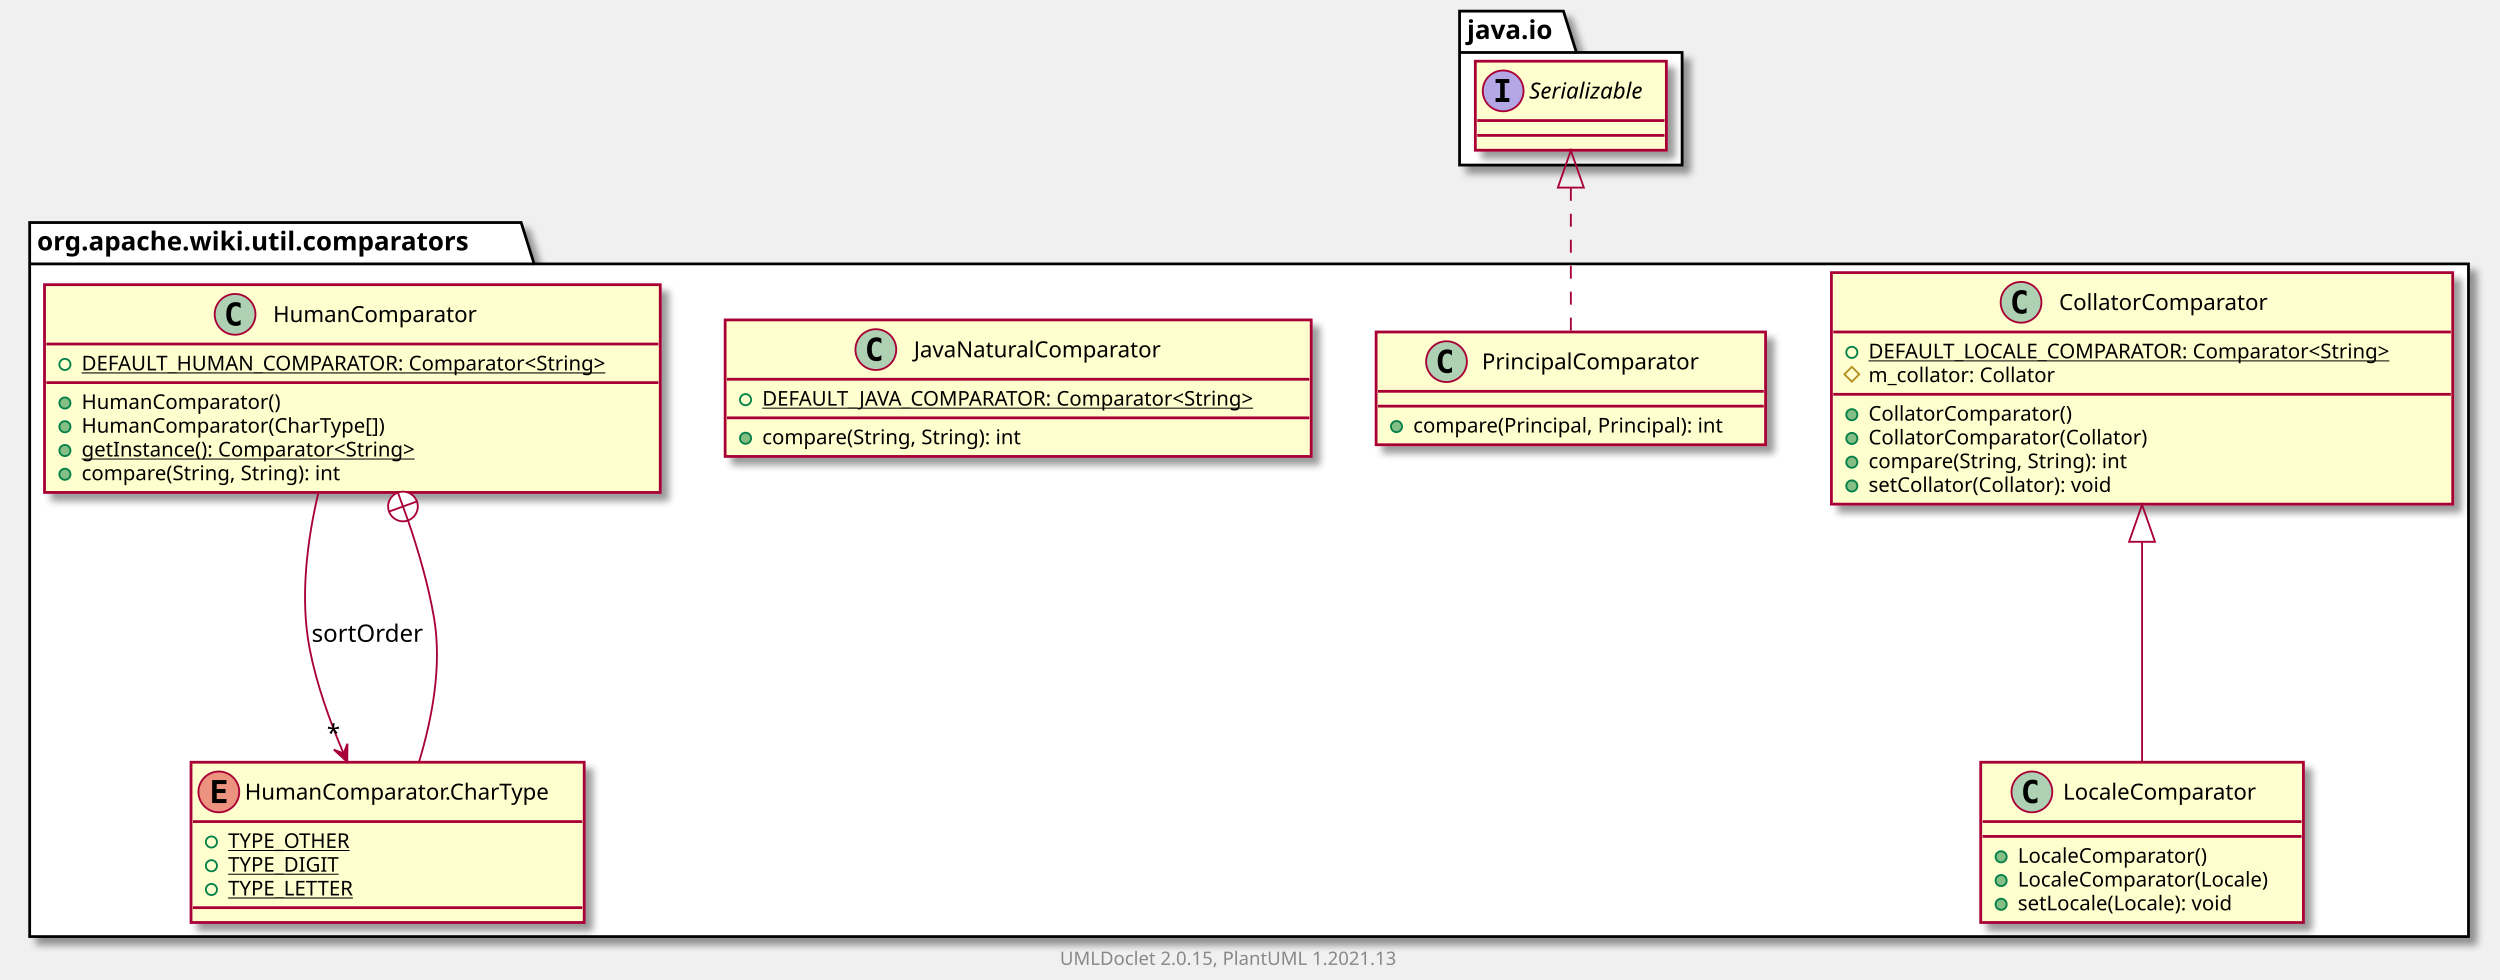
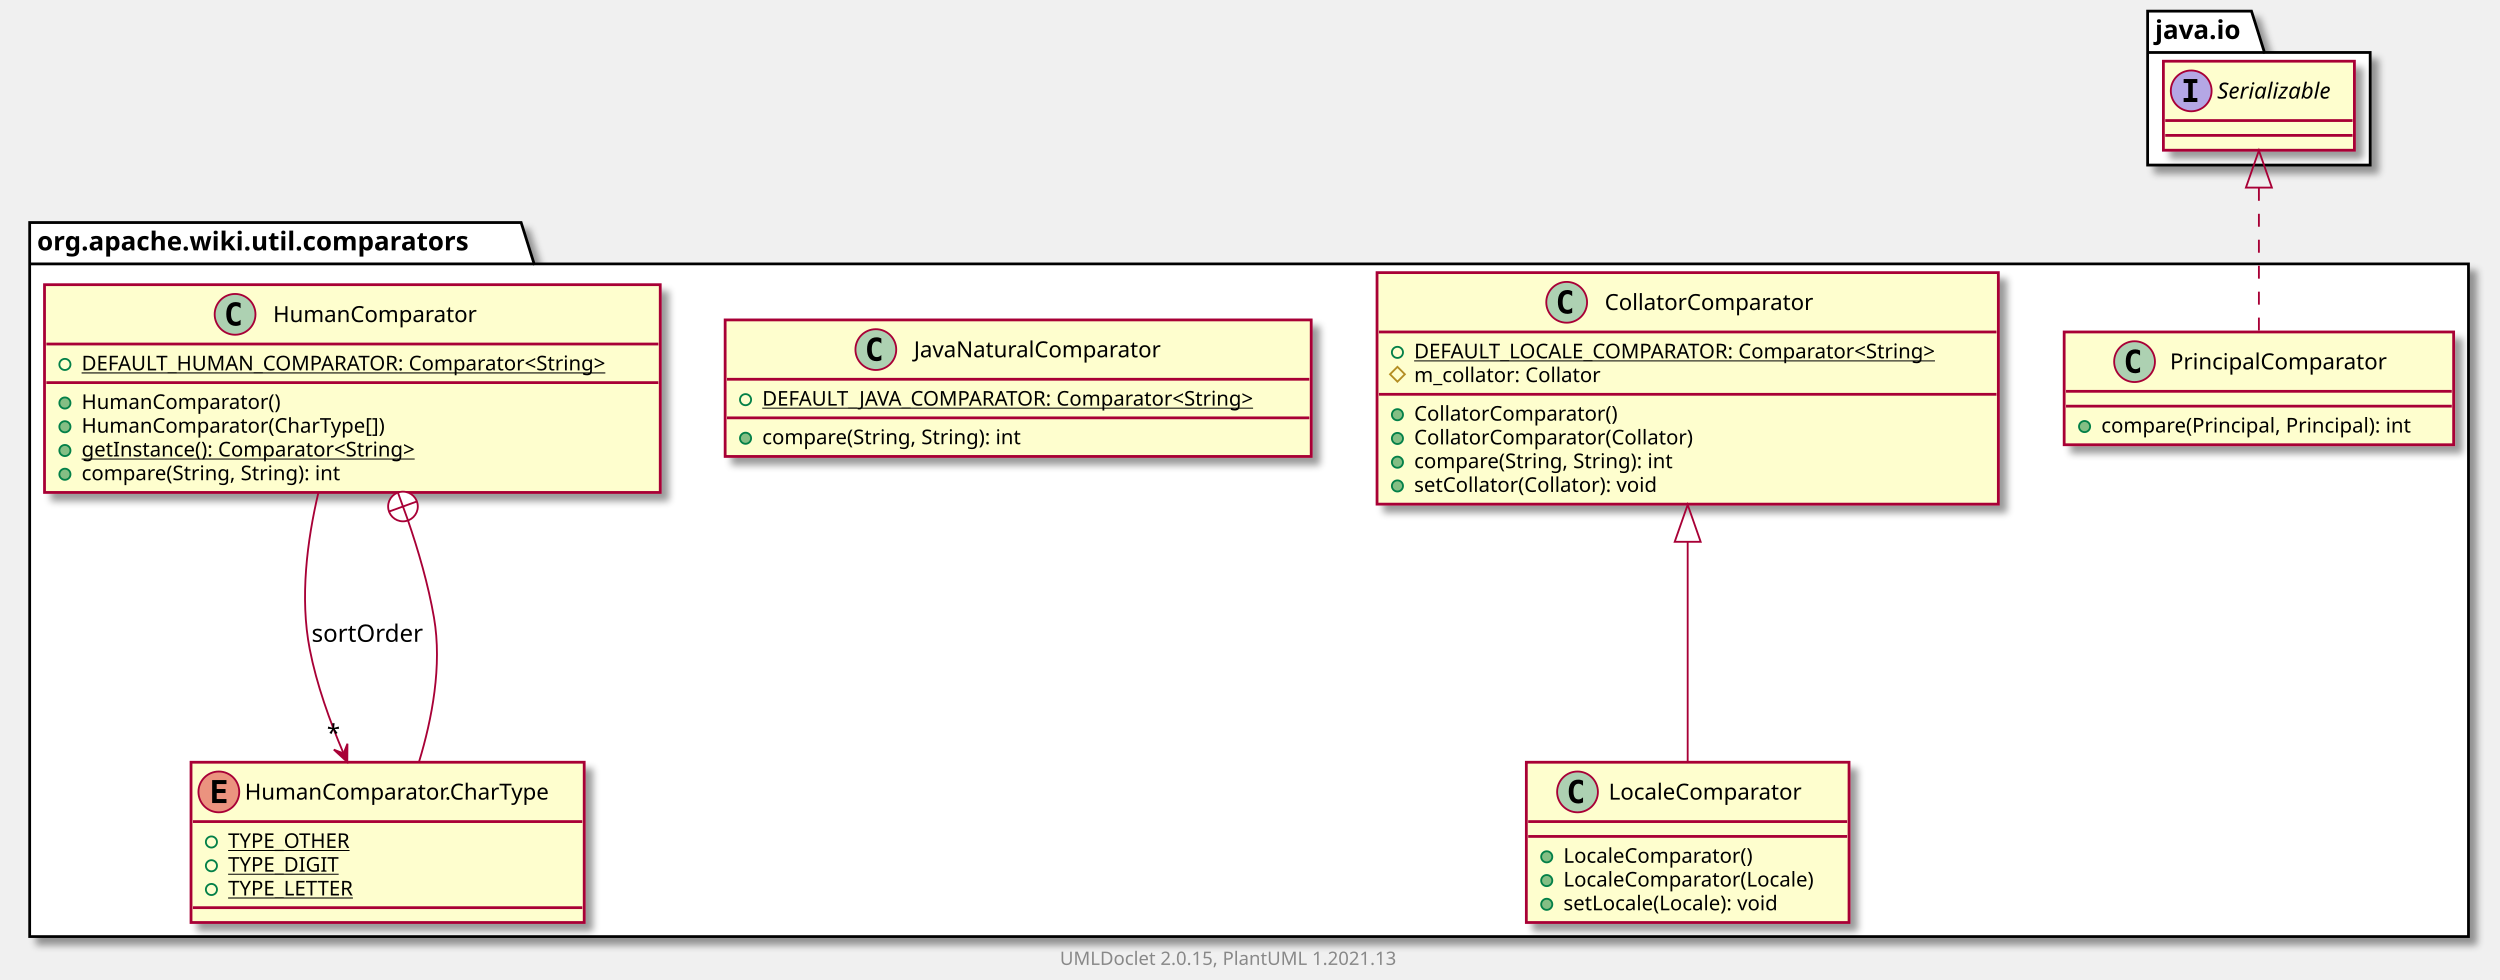
<svg xmlns="http://www.w3.org/2000/svg" xmlns:xlink="http://www.w3.org/1999/xlink" contentScriptType="application/ecmascript" contentStyleType="text/css" height="528px" preserveAspectRatio="none" style="width:1348px;height:528px;background:#FFFFFF;" version="1.1" viewBox="0 0 1348 528" width="1348px" zoomAndPan="magnify">
  <defs>
-     <filter height="300%" id="fh57cmmymm6mu" width="300%" x="-1" y="-1">
+     <filter height="300%" id="f1hjfgpw54k28e" width="300%" x="-1" y="-1">
      <feGaussianBlur result="blurOut" stdDeviation="2.0" />
      <feColorMatrix in="blurOut" result="blurOut2" type="matrix" values="0 0 0 0 0 0 0 0 0 0 0 0 0 0 0 0 0 0 .4 0" />
      <feOffset dx="4.0" dy="4.0" in="blurOut2" result="blurOut3" />
      <feBlend in="SourceGraphic" in2="blurOut3" mode="normal" />
    </filter>
  </defs>
  <g>
-     <polygon fill="#FFFFFF" filter="url(#fh57cmmymm6mu)" points="16,120,281,120,288,142.297,1331,142.297,1331,505,16,505,16,120" style="stroke:#000000;stroke-width:1.5;" />
+     <polygon fill="#FFFFFF" filter="url(#f1hjfgpw54k28e)" points="16,120,281,120,288,142.297,1331,142.297,1331,505,16,505,16,120" style="stroke:#000000;stroke-width:1.5;" />
    <line style="stroke:#000000;stroke-width:1.5;" x1="16" x2="288" y1="142.297" y2="142.297" />
    <text fill="#000000" font-family="sans-serif" font-size="14" font-weight="bold" lengthAdjust="spacing" textLength="259" x="20" y="134.995">org.apache.wiki.util.comparators</text>
-     <polygon fill="#FFFFFF" filter="url(#fh57cmmymm6mu)" points="787,6,843,6,850,28.297,907,28.297,907,89,787,89,787,6" style="stroke:#000000;stroke-width:1.5;" />
-     <line style="stroke:#000000;stroke-width:1.5;" x1="787" x2="850" y1="28.297" y2="28.297" />
-     <text fill="#000000" font-family="sans-serif" font-size="14" font-weight="bold" lengthAdjust="spacing" textLength="50" x="791" y="20.995">java.io</text>
+     <polygon fill="#FFFFFF" filter="url(#f1hjfgpw54k28e)" points="1158,6,1214,6,1221,28.297,1278,28.297,1278,89,1158,89,1158,6" style="stroke:#000000;stroke-width:1.5;" />
+     <line style="stroke:#000000;stroke-width:1.5;" x1="1158" x2="1221" y1="28.297" y2="28.297" />
+     <text fill="#000000" font-family="sans-serif" font-size="14" font-weight="bold" lengthAdjust="spacing" textLength="50" x="1162" y="20.995">java.io</text>
+     <a href="PrincipalComparator.html" target="_top" title="PrincipalComparator.html" xlink:actuate="onRequest" xlink:href="PrincipalComparator.html" xlink:show="new" xlink:title="PrincipalComparator.html" xlink:type="simple">
+       <rect codeLine="3" fill="#FEFECE" filter="url(#f1hjfgpw54k28e)" height="60.805" id="org.apache.wiki.util.comparators.PrincipalComparator" style="stroke:#A80036;stroke-width:1.5;" width="210" x="1113" y="179" />
+       <ellipse cx="1150.95" cy="195" fill="#ADD1B2" rx="11" ry="11" style="stroke:#A80036;stroke-width:1.0;" />
+       <path d="M1153.919,200.641 Q1153.341,200.938 1152.7,201.078 Q1152.059,201.234 1151.356,201.234 Q1148.856,201.234 1147.528,199.594 Q1146.216,197.938 1146.216,194.812 Q1146.216,191.688 1147.528,190.031 Q1148.856,188.375 1151.356,188.375 Q1152.059,188.375 1152.7,188.531 Q1153.356,188.688 1153.919,188.984 L1153.919,191.703 Q1153.294,191.125 1152.7,190.859 Q1152.106,190.578 1151.481,190.578 Q1150.138,190.578 1149.45,191.656 Q1148.763,192.719 1148.763,194.812 Q1148.763,196.906 1149.45,197.984 Q1150.138,199.047 1151.481,199.047 Q1152.106,199.047 1152.7,198.781 Q1153.294,198.5 1153.919,197.922 L1153.919,200.641 Z " fill="#000000" />
+       <text fill="#000000" font-family="sans-serif" font-size="12" lengthAdjust="spacing" textLength="127" x="1170.05" y="199.154">PrincipalComparator</text>
+       <line style="stroke:#A80036;stroke-width:1.5;" x1="1114" x2="1322" y1="211" y2="211" />
+       <line style="stroke:#A80036;stroke-width:1.5;" x1="1114" x2="1322" y1="219" y2="219" />
+       <ellipse cx="1124" cy="230" fill="#84BE84" rx="3" ry="3" style="stroke:#038048;stroke-width:1.0;" />
+       <text fill="#000000" font-family="sans-serif" font-size="11" lengthAdjust="spacing" textLength="184" x="1133" y="233.21">compare(Principal, Principal): int</text>
+     </a>
    <a href="CollatorComparator.html" target="_top" title="CollatorComparator.html" xlink:actuate="onRequest" xlink:href="CollatorComparator.html" xlink:show="new" xlink:title="CollatorComparator.html" xlink:type="simple">
-       <rect codeLine="3" fill="#FEFECE" filter="url(#fh57cmmymm6mu)" height="124.828" id="org.apache.wiki.util.comparators.CollatorComparator" style="stroke:#A80036;stroke-width:1.5;" width="335" x="987.5" y="147" />
-       <ellipse cx="1089.75" cy="163" fill="#ADD1B2" rx="11" ry="11" style="stroke:#A80036;stroke-width:1.0;" />
-       <path d="M1092.719,168.641 Q1092.141,168.938 1091.5,169.078 Q1090.859,169.234 1090.156,169.234 Q1087.656,169.234 1086.328,167.594 Q1085.016,165.938 1085.016,162.812 Q1085.016,159.688 1086.328,158.031 Q1087.656,156.375 1090.156,156.375 Q1090.859,156.375 1091.5,156.531 Q1092.156,156.688 1092.719,156.984 L1092.719,159.703 Q1092.094,159.125 1091.5,158.859 Q1090.906,158.578 1090.281,158.578 Q1088.938,158.578 1088.25,159.656 Q1087.562,160.719 1087.562,162.812 Q1087.562,164.906 1088.25,165.984 Q1088.938,167.047 1090.281,167.047 Q1090.906,167.047 1091.5,166.781 Q1092.094,166.5 1092.719,165.922 L1092.719,168.641 Z " fill="#000000" />
-       <text fill="#000000" font-family="sans-serif" font-size="12" lengthAdjust="spacing" textLength="122" x="1110.25" y="167.154">CollatorComparator</text>
-       <line style="stroke:#A80036;stroke-width:1.5;" x1="988.5" x2="1321.5" y1="179" y2="179" />
-       <ellipse cx="998.5" cy="190" rx="3" ry="3" style="stroke:#038048;stroke-width:1.0;fill:none;" />
-       <text fill="#000000" font-family="sans-serif" font-size="11" lengthAdjust="spacing" text-decoration="underline" textLength="309" x="1007.5" y="193.21">DEFAULT_LOCALE_COMPARATOR: Comparator&lt;String&gt;</text>
-       <polygon fill="none" points="998.5,197.805,1002.5,201.805,998.5,205.805,994.5,201.805" style="stroke:#B38D22;stroke-width:1.0;" />
-       <text fill="#000000" font-family="sans-serif" font-size="11" lengthAdjust="spacing" textLength="111" x="1007.5" y="206.015">m_collator: Collator</text>
-       <line style="stroke:#A80036;stroke-width:1.5;" x1="988.5" x2="1321.5" y1="212.609" y2="212.609" />
-       <ellipse cx="998.5" cy="223.609" fill="#84BE84" rx="3" ry="3" style="stroke:#038048;stroke-width:1.0;" />
-       <text fill="#000000" font-family="sans-serif" font-size="11" lengthAdjust="spacing" textLength="120" x="1007.5" y="226.82">CollatorComparator()</text>
-       <ellipse cx="998.5" cy="236.414" fill="#84BE84" rx="3" ry="3" style="stroke:#038048;stroke-width:1.0;" />
-       <text fill="#000000" font-family="sans-serif" font-size="11" lengthAdjust="spacing" textLength="164" x="1007.5" y="239.625">CollatorComparator(Collator)</text>
-       <ellipse cx="998.5" cy="249.219" fill="#84BE84" rx="3" ry="3" style="stroke:#038048;stroke-width:1.0;" />
-       <text fill="#000000" font-family="sans-serif" font-size="11" lengthAdjust="spacing" textLength="156" x="1007.5" y="252.429">compare(String, String): int</text>
-       <ellipse cx="998.5" cy="262.023" fill="#84BE84" rx="3" ry="3" style="stroke:#038048;stroke-width:1.0;" />
-       <text fill="#000000" font-family="sans-serif" font-size="11" lengthAdjust="spacing" textLength="145" x="1007.5" y="265.234">setCollator(Collator): void</text>
-     </a>
-     <a href="PrincipalComparator.html" target="_top" title="PrincipalComparator.html" xlink:actuate="onRequest" xlink:href="PrincipalComparator.html" xlink:show="new" xlink:title="PrincipalComparator.html" xlink:type="simple">
-       <rect codeLine="12" fill="#FEFECE" filter="url(#fh57cmmymm6mu)" height="60.805" id="org.apache.wiki.util.comparators.PrincipalComparator" style="stroke:#A80036;stroke-width:1.5;" width="210" x="742" y="179" />
-       <ellipse cx="779.95" cy="195" fill="#ADD1B2" rx="11" ry="11" style="stroke:#A80036;stroke-width:1.0;" />
-       <path d="M782.919,200.641 Q782.341,200.938 781.7,201.078 Q781.059,201.234 780.356,201.234 Q777.856,201.234 776.528,199.594 Q775.216,197.938 775.216,194.812 Q775.216,191.688 776.528,190.031 Q777.856,188.375 780.356,188.375 Q781.059,188.375 781.7,188.531 Q782.356,188.688 782.919,188.984 L782.919,191.703 Q782.294,191.125 781.7,190.859 Q781.106,190.578 780.481,190.578 Q779.138,190.578 778.45,191.656 Q777.763,192.719 777.763,194.812 Q777.763,196.906 778.45,197.984 Q779.138,199.047 780.481,199.047 Q781.106,199.047 781.7,198.781 Q782.294,198.5 782.919,197.922 L782.919,200.641 Z " fill="#000000" />
-       <text fill="#000000" font-family="sans-serif" font-size="12" lengthAdjust="spacing" textLength="127" x="799.05" y="199.154">PrincipalComparator</text>
-       <line style="stroke:#A80036;stroke-width:1.5;" x1="743" x2="951" y1="211" y2="211" />
-       <line style="stroke:#A80036;stroke-width:1.5;" x1="743" x2="951" y1="219" y2="219" />
-       <ellipse cx="753" cy="230" fill="#84BE84" rx="3" ry="3" style="stroke:#038048;stroke-width:1.0;" />
-       <text fill="#000000" font-family="sans-serif" font-size="11" lengthAdjust="spacing" textLength="184" x="762" y="233.21">compare(Principal, Principal): int</text>
-     </a>
-     <a href="LocaleComparator.html" target="_top" title="LocaleComparator.html" xlink:actuate="onRequest" xlink:href="LocaleComparator.html" xlink:show="new" xlink:title="LocaleComparator.html" xlink:type="simple">
-       <rect codeLine="16" fill="#FEFECE" filter="url(#fh57cmmymm6mu)" height="86.414" id="org.apache.wiki.util.comparators.LocaleComparator" style="stroke:#A80036;stroke-width:1.5;" width="174" x="1068" y="411" />
-       <ellipse cx="1095.6" cy="427" fill="#ADD1B2" rx="11" ry="11" style="stroke:#A80036;stroke-width:1.0;" />
-       <path d="M1098.569,432.641 Q1097.991,432.938 1097.35,433.078 Q1096.709,433.234 1096.006,433.234 Q1093.506,433.234 1092.178,431.594 Q1090.866,429.938 1090.866,426.812 Q1090.866,423.688 1092.178,422.031 Q1093.506,420.375 1096.006,420.375 Q1096.709,420.375 1097.35,420.531 Q1098.006,420.688 1098.569,420.984 L1098.569,423.703 Q1097.944,423.125 1097.35,422.859 Q1096.756,422.578 1096.131,422.578 Q1094.787,422.578 1094.1,423.656 Q1093.412,424.719 1093.412,426.812 Q1093.412,428.906 1094.1,429.984 Q1094.787,431.047 1096.131,431.047 Q1096.756,431.047 1097.35,430.781 Q1097.944,430.5 1098.569,429.922 L1098.569,432.641 Z " fill="#000000" />
-       <text fill="#000000" font-family="sans-serif" font-size="12" lengthAdjust="spacing" textLength="114" x="1112.4" y="431.154">LocaleComparator</text>
-       <line style="stroke:#A80036;stroke-width:1.5;" x1="1069" x2="1241" y1="443" y2="443" />
-       <line style="stroke:#A80036;stroke-width:1.5;" x1="1069" x2="1241" y1="451" y2="451" />
-       <ellipse cx="1079" cy="462" fill="#84BE84" rx="3" ry="3" style="stroke:#038048;stroke-width:1.0;" />
-       <text fill="#000000" font-family="sans-serif" font-size="11" lengthAdjust="spacing" textLength="112" x="1088" y="465.21">LocaleComparator()</text>
-       <ellipse cx="1079" cy="474.805" fill="#84BE84" rx="3" ry="3" style="stroke:#038048;stroke-width:1.0;" />
-       <text fill="#000000" font-family="sans-serif" font-size="11" lengthAdjust="spacing" textLength="148" x="1088" y="478.015">LocaleComparator(Locale)</text>
-       <ellipse cx="1079" cy="487.609" fill="#84BE84" rx="3" ry="3" style="stroke:#038048;stroke-width:1.0;" />
-       <text fill="#000000" font-family="sans-serif" font-size="11" lengthAdjust="spacing" textLength="129" x="1088" y="490.82">setLocale(Locale): void</text>
+       <rect codeLine="7" fill="#FEFECE" filter="url(#f1hjfgpw54k28e)" height="124.828" id="org.apache.wiki.util.comparators.CollatorComparator" style="stroke:#A80036;stroke-width:1.5;" width="335" x="742.5" y="147" />
+       <ellipse cx="844.75" cy="163" fill="#ADD1B2" rx="11" ry="11" style="stroke:#A80036;stroke-width:1.0;" />
+       <path d="M847.719,168.641 Q847.141,168.938 846.5,169.078 Q845.859,169.234 845.156,169.234 Q842.656,169.234 841.328,167.594 Q840.016,165.938 840.016,162.812 Q840.016,159.688 841.328,158.031 Q842.656,156.375 845.156,156.375 Q845.859,156.375 846.5,156.531 Q847.156,156.688 847.719,156.984 L847.719,159.703 Q847.094,159.125 846.5,158.859 Q845.906,158.578 845.281,158.578 Q843.938,158.578 843.25,159.656 Q842.562,160.719 842.562,162.812 Q842.562,164.906 843.25,165.984 Q843.938,167.047 845.281,167.047 Q845.906,167.047 846.5,166.781 Q847.094,166.5 847.719,165.922 L847.719,168.641 Z " fill="#000000" />
+       <text fill="#000000" font-family="sans-serif" font-size="12" lengthAdjust="spacing" textLength="122" x="865.25" y="167.154">CollatorComparator</text>
+       <line style="stroke:#A80036;stroke-width:1.5;" x1="743.5" x2="1076.5" y1="179" y2="179" />
+       <ellipse cx="753.5" cy="190" rx="3" ry="3" style="stroke:#038048;stroke-width:1.0;fill:none;" />
+       <text fill="#000000" font-family="sans-serif" font-size="11" lengthAdjust="spacing" text-decoration="underline" textLength="309" x="762.5" y="193.21">DEFAULT_LOCALE_COMPARATOR: Comparator&lt;String&gt;</text>
+       <polygon fill="none" points="753.5,197.805,757.5,201.805,753.5,205.805,749.5,201.805" style="stroke:#B38D22;stroke-width:1.0;" />
+       <text fill="#000000" font-family="sans-serif" font-size="11" lengthAdjust="spacing" textLength="111" x="762.5" y="206.015">m_collator: Collator</text>
+       <line style="stroke:#A80036;stroke-width:1.5;" x1="743.5" x2="1076.5" y1="212.609" y2="212.609" />
+       <ellipse cx="753.5" cy="223.609" fill="#84BE84" rx="3" ry="3" style="stroke:#038048;stroke-width:1.0;" />
+       <text fill="#000000" font-family="sans-serif" font-size="11" lengthAdjust="spacing" textLength="120" x="762.5" y="226.82">CollatorComparator()</text>
+       <ellipse cx="753.5" cy="236.414" fill="#84BE84" rx="3" ry="3" style="stroke:#038048;stroke-width:1.0;" />
+       <text fill="#000000" font-family="sans-serif" font-size="11" lengthAdjust="spacing" textLength="164" x="762.5" y="239.625">CollatorComparator(Collator)</text>
+       <ellipse cx="753.5" cy="249.219" fill="#84BE84" rx="3" ry="3" style="stroke:#038048;stroke-width:1.0;" />
+       <text fill="#000000" font-family="sans-serif" font-size="11" lengthAdjust="spacing" textLength="156" x="762.5" y="252.429">compare(String, String): int</text>
+       <ellipse cx="753.5" cy="262.023" fill="#84BE84" rx="3" ry="3" style="stroke:#038048;stroke-width:1.0;" />
+       <text fill="#000000" font-family="sans-serif" font-size="11" lengthAdjust="spacing" textLength="145" x="762.5" y="265.234">setCollator(Collator): void</text>
    </a>
    <a href="JavaNaturalComparator.html" target="_top" title="JavaNaturalComparator.html" xlink:actuate="onRequest" xlink:href="JavaNaturalComparator.html" xlink:show="new" xlink:title="JavaNaturalComparator.html" xlink:type="simple">
-       <rect codeLine="22" fill="#FEFECE" filter="url(#fh57cmmymm6mu)" height="73.609" id="org.apache.wiki.util.comparators.JavaNaturalComparator" style="stroke:#A80036;stroke-width:1.5;" width="316" x="391" y="172.5" />
+       <rect codeLine="16" fill="#FEFECE" filter="url(#f1hjfgpw54k28e)" height="73.609" id="org.apache.wiki.util.comparators.JavaNaturalComparator" style="stroke:#A80036;stroke-width:1.5;" width="316" x="391" y="172.5" />
      <ellipse cx="472.25" cy="188.5" fill="#ADD1B2" rx="11" ry="11" style="stroke:#A80036;stroke-width:1.0;" />
      <path d="M475.219,194.141 Q474.641,194.438 474,194.578 Q473.359,194.734 472.656,194.734 Q470.156,194.734 468.828,193.094 Q467.516,191.438 467.516,188.312 Q467.516,185.188 468.828,183.531 Q470.156,181.875 472.656,181.875 Q473.359,181.875 474,182.031 Q474.656,182.188 475.219,182.484 L475.219,185.203 Q474.594,184.625 474,184.359 Q473.406,184.078 472.781,184.078 Q471.438,184.078 470.75,185.156 Q470.062,186.219 470.062,188.312 Q470.062,190.406 470.75,191.484 Q471.438,192.547 472.781,192.547 Q473.406,192.547 474,192.281 Q474.594,192 475.219,191.422 L475.219,194.141 Z " fill="#000000" />
      <text fill="#000000" font-family="sans-serif" font-size="12" lengthAdjust="spacing" textLength="145" x="492.75" y="192.654">JavaNaturalComparator</text>
      <line style="stroke:#A80036;stroke-width:1.5;" x1="392" x2="706" y1="204.5" y2="204.5" />
      <ellipse cx="402" cy="215.5" rx="3" ry="3" style="stroke:#038048;stroke-width:1.0;fill:none;" />
      <text fill="#000000" font-family="sans-serif" font-size="11" lengthAdjust="spacing" text-decoration="underline" textLength="290" x="411" y="218.71">DEFAULT_JAVA_COMPARATOR: Comparator&lt;String&gt;</text>
      <line style="stroke:#A80036;stroke-width:1.5;" x1="392" x2="706" y1="225.305" y2="225.305" />
      <ellipse cx="402" cy="236.305" fill="#84BE84" rx="3" ry="3" style="stroke:#038048;stroke-width:1.0;" />
      <text fill="#000000" font-family="sans-serif" font-size="11" lengthAdjust="spacing" textLength="156" x="411" y="239.515">compare(String, String): int</text>
    </a>
+     <a href="LocaleComparator.html" target="_top" title="LocaleComparator.html" xlink:actuate="onRequest" xlink:href="LocaleComparator.html" xlink:show="new" xlink:title="LocaleComparator.html" xlink:type="simple">
+       <rect codeLine="21" fill="#FEFECE" filter="url(#f1hjfgpw54k28e)" height="86.414" id="org.apache.wiki.util.comparators.LocaleComparator" style="stroke:#A80036;stroke-width:1.5;" width="174" x="823" y="411" />
+       <ellipse cx="850.6" cy="427" fill="#ADD1B2" rx="11" ry="11" style="stroke:#A80036;stroke-width:1.0;" />
+       <path d="M853.569,432.641 Q852.991,432.938 852.35,433.078 Q851.709,433.234 851.006,433.234 Q848.506,433.234 847.178,431.594 Q845.866,429.938 845.866,426.812 Q845.866,423.688 847.178,422.031 Q848.506,420.375 851.006,420.375 Q851.709,420.375 852.35,420.531 Q853.006,420.688 853.569,420.984 L853.569,423.703 Q852.944,423.125 852.35,422.859 Q851.756,422.578 851.131,422.578 Q849.788,422.578 849.1,423.656 Q848.413,424.719 848.413,426.812 Q848.413,428.906 849.1,429.984 Q849.788,431.047 851.131,431.047 Q851.756,431.047 852.35,430.781 Q852.944,430.5 853.569,429.922 L853.569,432.641 Z " fill="#000000" />
+       <text fill="#000000" font-family="sans-serif" font-size="12" lengthAdjust="spacing" textLength="114" x="867.4" y="431.154">LocaleComparator</text>
+       <line style="stroke:#A80036;stroke-width:1.5;" x1="824" x2="996" y1="443" y2="443" />
+       <line style="stroke:#A80036;stroke-width:1.5;" x1="824" x2="996" y1="451" y2="451" />
+       <ellipse cx="834" cy="462" fill="#84BE84" rx="3" ry="3" style="stroke:#038048;stroke-width:1.0;" />
+       <text fill="#000000" font-family="sans-serif" font-size="11" lengthAdjust="spacing" textLength="112" x="843" y="465.21">LocaleComparator()</text>
+       <ellipse cx="834" cy="474.805" fill="#84BE84" rx="3" ry="3" style="stroke:#038048;stroke-width:1.0;" />
+       <text fill="#000000" font-family="sans-serif" font-size="11" lengthAdjust="spacing" textLength="148" x="843" y="478.015">LocaleComparator(Locale)</text>
+       <ellipse cx="834" cy="487.609" fill="#84BE84" rx="3" ry="3" style="stroke:#038048;stroke-width:1.0;" />
+       <text fill="#000000" font-family="sans-serif" font-size="11" lengthAdjust="spacing" textLength="129" x="843" y="490.82">setLocale(Locale): void</text>
+     </a>
    <a href="HumanComparator.html" target="_top" title="HumanComparator.html" xlink:actuate="onRequest" xlink:href="HumanComparator.html" xlink:show="new" xlink:title="HumanComparator.html" xlink:type="simple">
-       <rect codeLine="27" fill="#FEFECE" filter="url(#fh57cmmymm6mu)" height="112.023" id="org.apache.wiki.util.comparators.HumanComparator" style="stroke:#A80036;stroke-width:1.5;" width="332" x="24" y="153.5" />
+       <rect codeLine="27" fill="#FEFECE" filter="url(#f1hjfgpw54k28e)" height="112.023" id="org.apache.wiki.util.comparators.HumanComparator" style="stroke:#A80036;stroke-width:1.5;" width="332" x="24" y="153.5" />
      <ellipse cx="126.75" cy="169.5" fill="#ADD1B2" rx="11" ry="11" style="stroke:#A80036;stroke-width:1.0;" />
      <path d="M129.719,175.141 Q129.141,175.438 128.5,175.578 Q127.859,175.734 127.156,175.734 Q124.656,175.734 123.328,174.094 Q122.016,172.438 122.016,169.312 Q122.016,166.188 123.328,164.531 Q124.656,162.875 127.156,162.875 Q127.859,162.875 128.5,163.031 Q129.156,163.188 129.719,163.484 L129.719,166.203 Q129.094,165.625 128.5,165.359 Q127.906,165.078 127.281,165.078 Q125.938,165.078 125.25,166.156 Q124.562,167.219 124.562,169.312 Q124.562,171.406 125.25,172.484 Q125.938,173.547 127.281,173.547 Q127.906,173.547 128.5,173.281 Q129.094,173 129.719,172.422 L129.719,175.141 Z " fill="#000000" />
      <text fill="#000000" font-family="sans-serif" font-size="12" lengthAdjust="spacing" textLength="118" x="147.25" y="173.654">HumanComparator</text>
      <line style="stroke:#A80036;stroke-width:1.5;" x1="25" x2="355" y1="185.5" y2="185.5" />
      <ellipse cx="35" cy="196.5" rx="3" ry="3" style="stroke:#038048;stroke-width:1.0;fill:none;" />
      <text fill="#000000" font-family="sans-serif" font-size="11" lengthAdjust="spacing" text-decoration="underline" textLength="306" x="44" y="199.71">DEFAULT_HUMAN_COMPARATOR: Comparator&lt;String&gt;</text>
      <line style="stroke:#A80036;stroke-width:1.5;" x1="25" x2="355" y1="206.305" y2="206.305" />
      <ellipse cx="35" cy="217.305" fill="#84BE84" rx="3" ry="3" style="stroke:#038048;stroke-width:1.0;" />
      <text fill="#000000" font-family="sans-serif" font-size="11" lengthAdjust="spacing" textLength="116" x="44" y="220.515">HumanComparator()</text>
      <ellipse cx="35" cy="230.109" fill="#84BE84" rx="3" ry="3" style="stroke:#038048;stroke-width:1.0;" />
      <text fill="#000000" font-family="sans-serif" font-size="11" lengthAdjust="spacing" textLength="178" x="44" y="233.32">HumanComparator(CharType[])</text>
      <ellipse cx="35" cy="242.914" fill="#84BE84" rx="3" ry="3" style="stroke:#038048;stroke-width:1.0;" />
      <text fill="#000000" font-family="sans-serif" font-size="11" lengthAdjust="spacing" text-decoration="underline" textLength="202" x="44" y="246.125">getInstance(): Comparator&lt;String&gt;</text>
      <ellipse cx="35" cy="255.719" fill="#84BE84" rx="3" ry="3" style="stroke:#038048;stroke-width:1.0;" />
      <text fill="#000000" font-family="sans-serif" font-size="11" lengthAdjust="spacing" textLength="156" x="44" y="258.929">compare(String, String): int</text>
    </a>
    <a href="HumanComparator.CharType.html" target="_top" title="HumanComparator.CharType.html" xlink:actuate="onRequest" xlink:href="HumanComparator.CharType.html" xlink:show="new" xlink:title="HumanComparator.CharType.html" xlink:type="simple">
-       <rect codeLine="35" fill="#FEFECE" filter="url(#fh57cmmymm6mu)" height="86.414" id="org.apache.wiki.util.comparators.HumanComparator.CharType" style="stroke:#A80036;stroke-width:1.5;" width="212" x="103" y="411" />
+       <rect codeLine="35" fill="#FEFECE" filter="url(#f1hjfgpw54k28e)" height="86.414" id="org.apache.wiki.util.comparators.HumanComparator.CharType" style="stroke:#A80036;stroke-width:1.5;" width="212" x="103" y="411" />
      <ellipse cx="118" cy="427" fill="#EB937F" rx="11" ry="11" style="stroke:#A80036;stroke-width:1.0;" />
      <path d="M122.109,433 L114.391,433 L114.391,420.609 L122.109,420.609 L122.109,422.766 L116.844,422.766 L116.844,425.438 L121.609,425.438 L121.609,427.594 L116.844,427.594 L116.844,430.844 L122.109,430.844 L122.109,433 Z " fill="#000000" />
      <text fill="#000000" font-family="sans-serif" font-size="12" lengthAdjust="spacing" textLength="180" x="132" y="431.154">HumanComparator.CharType</text>
      <line style="stroke:#A80036;stroke-width:1.5;" x1="104" x2="314" y1="443" y2="443" />
      <ellipse cx="114" cy="454" rx="3" ry="3" style="stroke:#038048;stroke-width:1.0;fill:none;" />
      <text fill="#000000" font-family="sans-serif" font-size="11" lengthAdjust="spacing" text-decoration="underline" textLength="72" x="123" y="457.21">TYPE_OTHER</text>
      <ellipse cx="114" cy="466.805" rx="3" ry="3" style="stroke:#038048;stroke-width:1.0;fill:none;" />
      <text fill="#000000" font-family="sans-serif" font-size="11" lengthAdjust="spacing" text-decoration="underline" textLength="64" x="123" y="470.015">TYPE_DIGIT</text>
      <ellipse cx="114" cy="479.609" rx="3" ry="3" style="stroke:#038048;stroke-width:1.0;fill:none;" />
      <text fill="#000000" font-family="sans-serif" font-size="11" lengthAdjust="spacing" text-decoration="underline" textLength="75" x="123" y="482.82">TYPE_LETTER</text>
      <line style="stroke:#A80036;stroke-width:1.5;" x1="104" x2="314" y1="489.414" y2="489.414" />
    </a>
-     <rect codeLine="48" fill="#FEFECE" filter="url(#fh57cmmymm6mu)" height="48" id="java.io.Serializable" style="stroke:#A80036;stroke-width:1.5;" width="103" x="795.5" y="33" />
-     <ellipse cx="810.5" cy="49" fill="#B4A7E5" rx="11" ry="11" style="stroke:#A80036;stroke-width:1.0;" />
-     <path d="M806.422,44.766 L806.422,42.609 L813.812,42.609 L813.812,44.766 L811.344,44.766 L811.344,52.844 L813.812,52.844 L813.812,55 L806.422,55 L806.422,52.844 L808.891,52.844 L808.891,44.766 L806.422,44.766 Z " fill="#000000" />
-     <text fill="#000000" font-family="sans-serif" font-size="12" font-style="italic" lengthAdjust="spacing" textLength="71" x="824.5" y="53.154">Serializable</text>
-     <line style="stroke:#A80036;stroke-width:1.5;" x1="796.5" x2="897.5" y1="65" y2="65" />
-     <line style="stroke:#A80036;stroke-width:1.5;" x1="796.5" x2="897.5" y1="73" y2="73" />
-     <path codeLine="41" d="M847,101.267 C847,126.165 847,156.618 847,178.872 " fill="none" id="java.io.Serializable-backto-org.apache.wiki.util.comparators.PrincipalComparator" style="stroke:#A80036;stroke-width:1.0;stroke-dasharray:7.0,7.0;" />
-     <polygon fill="none" points="840,101.164,847,81.164,854,101.164,840,101.164" style="stroke:#A80036;stroke-width:1.0;" />
-     <path codeLine="42" d="M1155,292.266 C1155,332.023 1155,378.022 1155,410.776 " fill="none" id="org.apache.wiki.util.comparators.CollatorComparator-backto-org.apache.wiki.util.comparators.LocaleComparator" style="stroke:#A80036;stroke-width:1.0;" />
-     <polygon fill="none" points="1148,292.147,1155,272.147,1162,292.147,1148,292.147" style="stroke:#A80036;stroke-width:1.0;" />
+     <rect codeLine="48" fill="#FEFECE" filter="url(#f1hjfgpw54k28e)" height="48" id="java.io.Serializable" style="stroke:#A80036;stroke-width:1.5;" width="103" x="1166.5" y="33" />
+     <ellipse cx="1181.5" cy="49" fill="#B4A7E5" rx="11" ry="11" style="stroke:#A80036;stroke-width:1.0;" />
+     <path d="M1177.422,44.766 L1177.422,42.609 L1184.812,42.609 L1184.812,44.766 L1182.344,44.766 L1182.344,52.844 L1184.812,52.844 L1184.812,55 L1177.422,55 L1177.422,52.844 L1179.891,52.844 L1179.891,44.766 L1177.422,44.766 Z " fill="#000000" />
+     <text fill="#000000" font-family="sans-serif" font-size="12" font-style="italic" lengthAdjust="spacing" textLength="71" x="1195.5" y="53.154">Serializable</text>
+     <line style="stroke:#A80036;stroke-width:1.5;" x1="1167.5" x2="1268.5" y1="65" y2="65" />
+     <line style="stroke:#A80036;stroke-width:1.5;" x1="1167.5" x2="1268.5" y1="73" y2="73" />
+     <path codeLine="41" d="M1218,101.267 C1218,126.165 1218,156.618 1218,178.872 " fill="none" id="java.io.Serializable-backto-org.apache.wiki.util.comparators.PrincipalComparator" style="stroke:#A80036;stroke-width:1.0;stroke-dasharray:7.0,7.0;" />
+     <polygon fill="none" points="1211,101.164,1218,81.164,1225,101.164,1211,101.164" style="stroke:#A80036;stroke-width:1.0;" />
+     <path codeLine="42" d="M910,292.266 C910,332.023 910,378.022 910,410.776 " fill="none" id="org.apache.wiki.util.comparators.CollatorComparator-backto-org.apache.wiki.util.comparators.LocaleComparator" style="stroke:#A80036;stroke-width:1.0;" />
+     <polygon fill="none" points="903,292.147,910,272.147,917,292.147,903,292.147" style="stroke:#A80036;stroke-width:1.0;" />
    <path codeLine="43" d="M171.66,265.698 C165.599,291.453 161.626,322.34 167,350 C170.683,368.957 177.816,388.835 185.173,406.075 " fill="none" id="org.apache.wiki.util.comparators.HumanComparator-to-org.apache.wiki.util.comparators.HumanComparator.CharType" style="stroke:#A80036;stroke-width:1.0;" />
    <polygon fill="#A80036" points="187.252,410.864,187.338,401.016,185.261,406.277,180,404.2,187.252,410.864" style="stroke:#A80036;stroke-width:1.0;" />
    <text fill="#000000" font-family="sans-serif" font-size="13" lengthAdjust="spacing" textLength="61" x="168" y="346.067">sortOrder</text>
    <text fill="#000000" font-family="sans-serif" font-size="13" lengthAdjust="spacing" textLength="7" x="176.228" y="399.839">*</text>
    <path codeLine="44" d="M219.735,279.884 C225.642,296.967 230.957,315.391 234,333 C238.475,358.893 232.943,387.712 225.956,410.728 " fill="none" id="org.apache.wiki.util.comparators.HumanComparator-backto-org.apache.wiki.util.comparators.HumanComparator.CharType" style="stroke:#A80036;stroke-width:1.0;" />
    <ellipse cx="217.278" cy="273.106" fill="#FFFFFF" rx="8" ry="8" style="stroke:#A80036;stroke-width:1.0;" />
    <line style="stroke:#A80036;stroke-width:1.0;" x1="220.004" x2="214.552" y1="280.627" y2="265.585" />
    <line style="stroke:#A80036;stroke-width:1.0;" x1="209.757" x2="224.799" y1="275.832" y2="270.38" />
    <text fill="#888888" font-family="sans-serif" font-size="10" lengthAdjust="spacing" textLength="192" x="571.5" y="520.282">UMLDoclet 2.0.15, PlantUML 1.2021.13</text>
  </g>
</svg>
